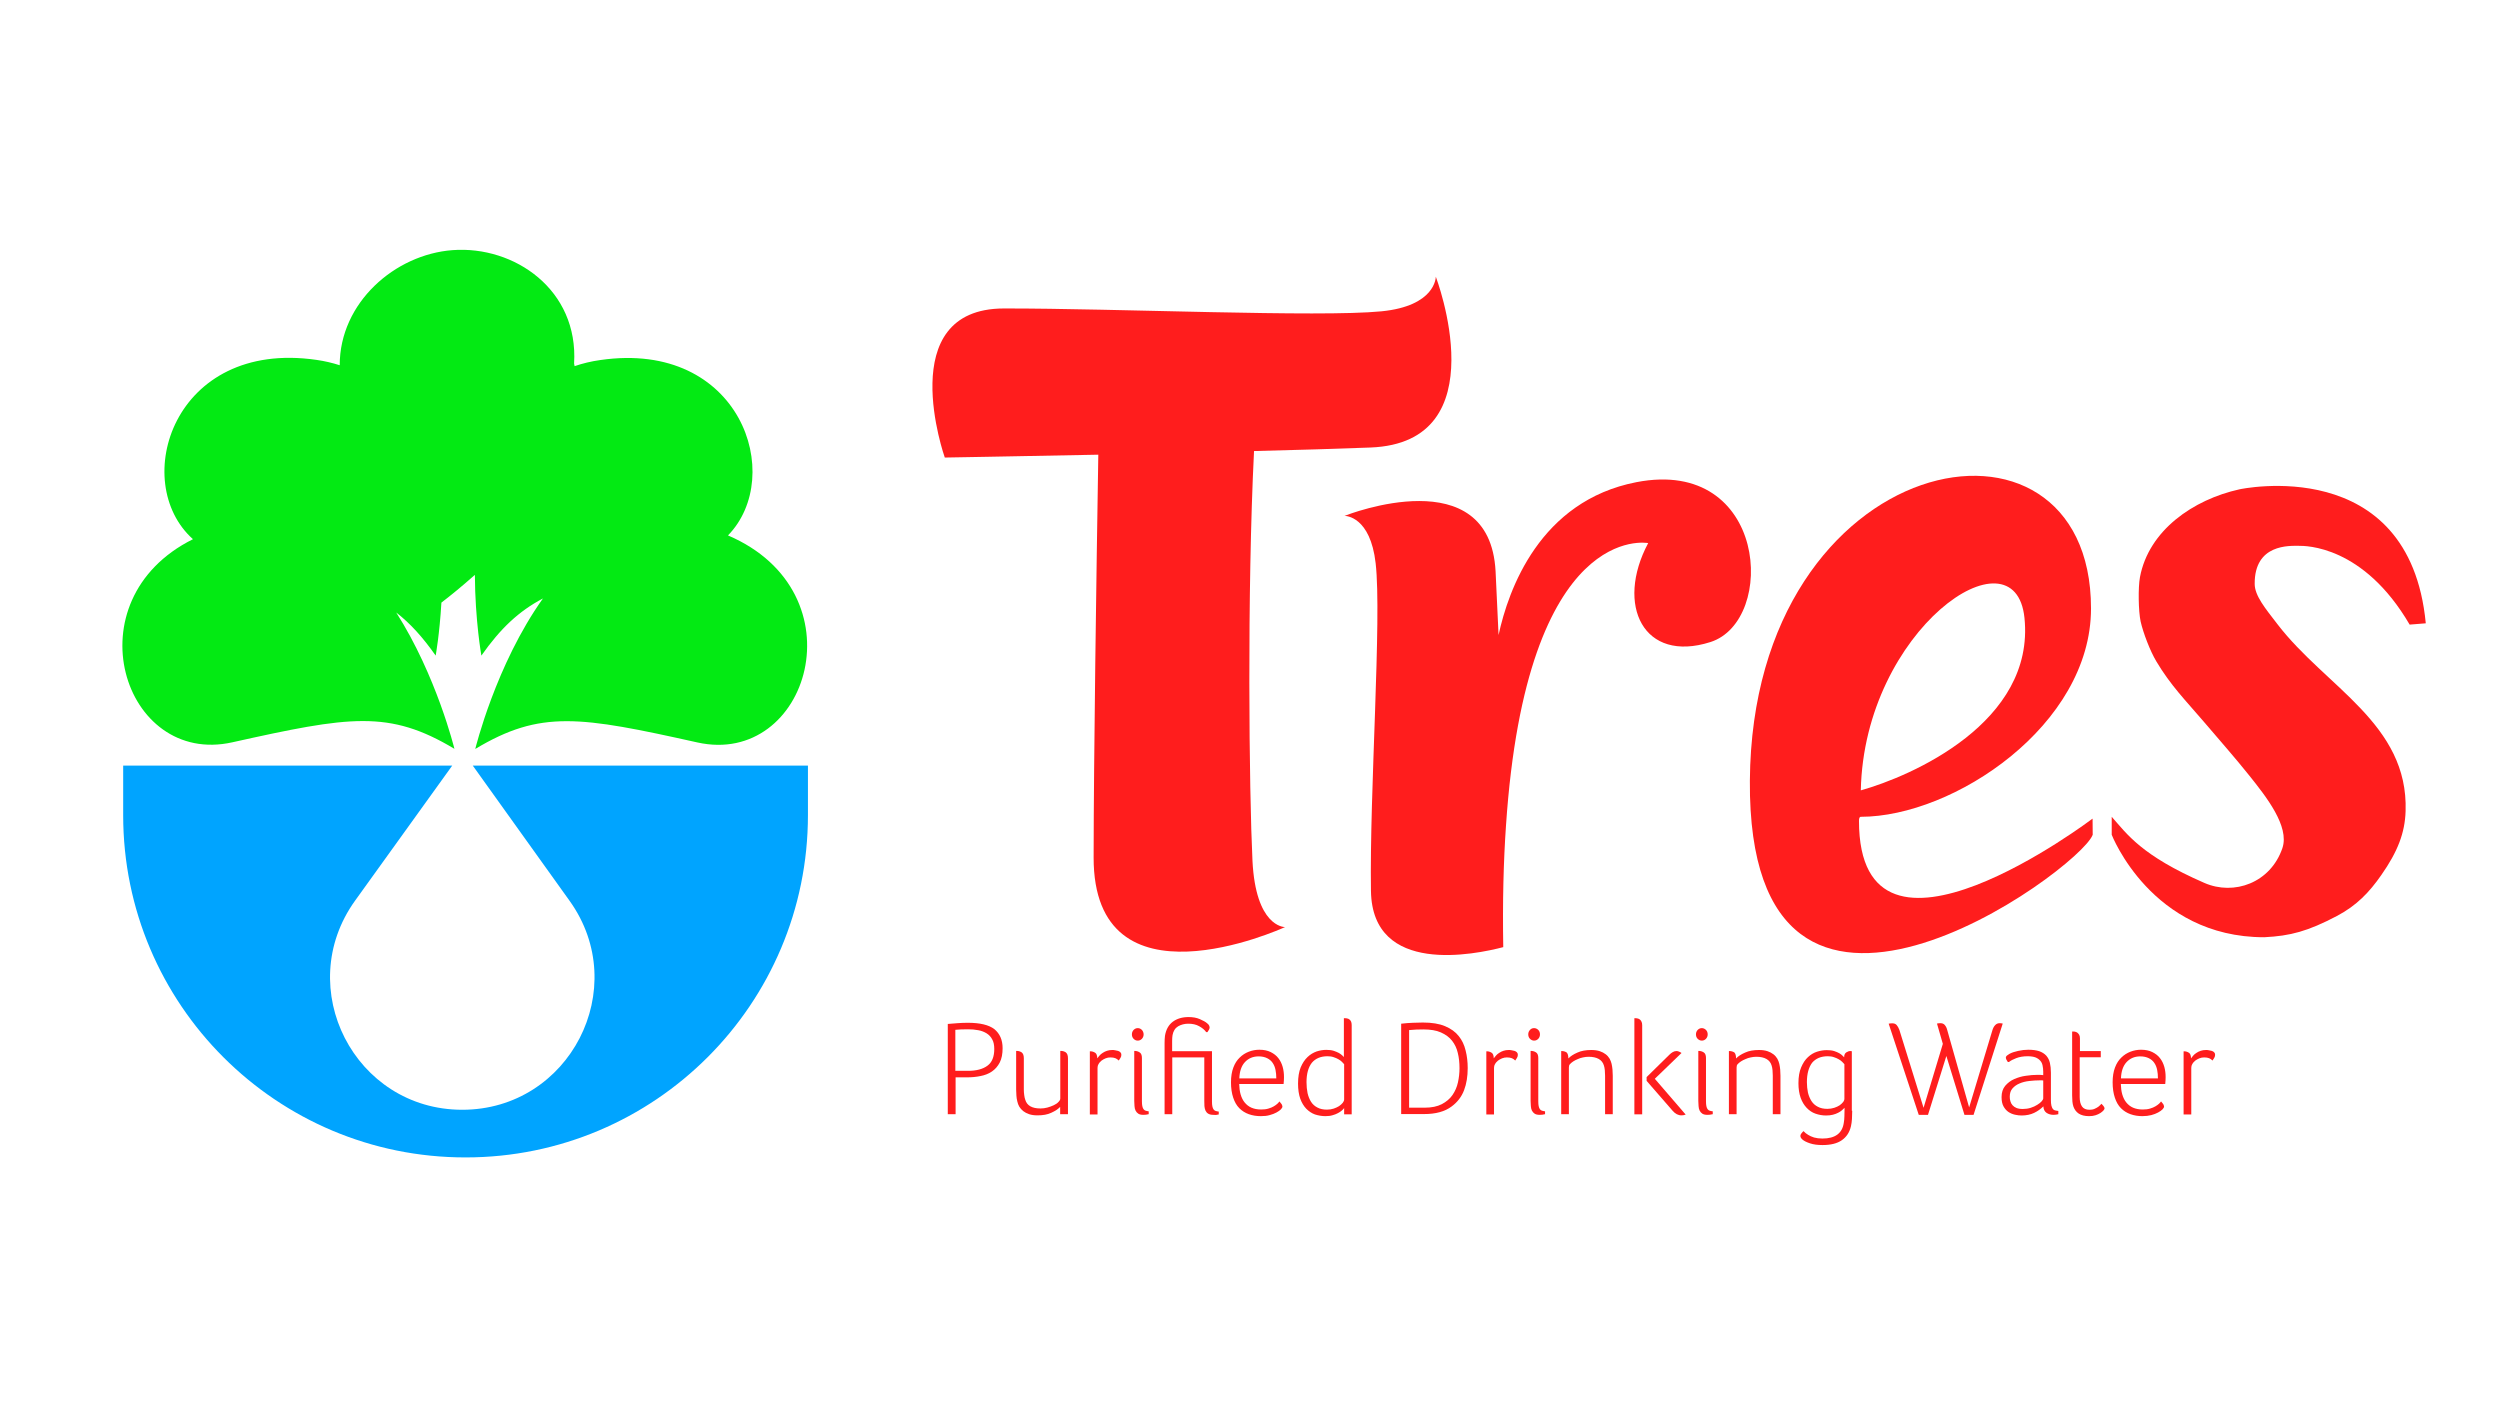
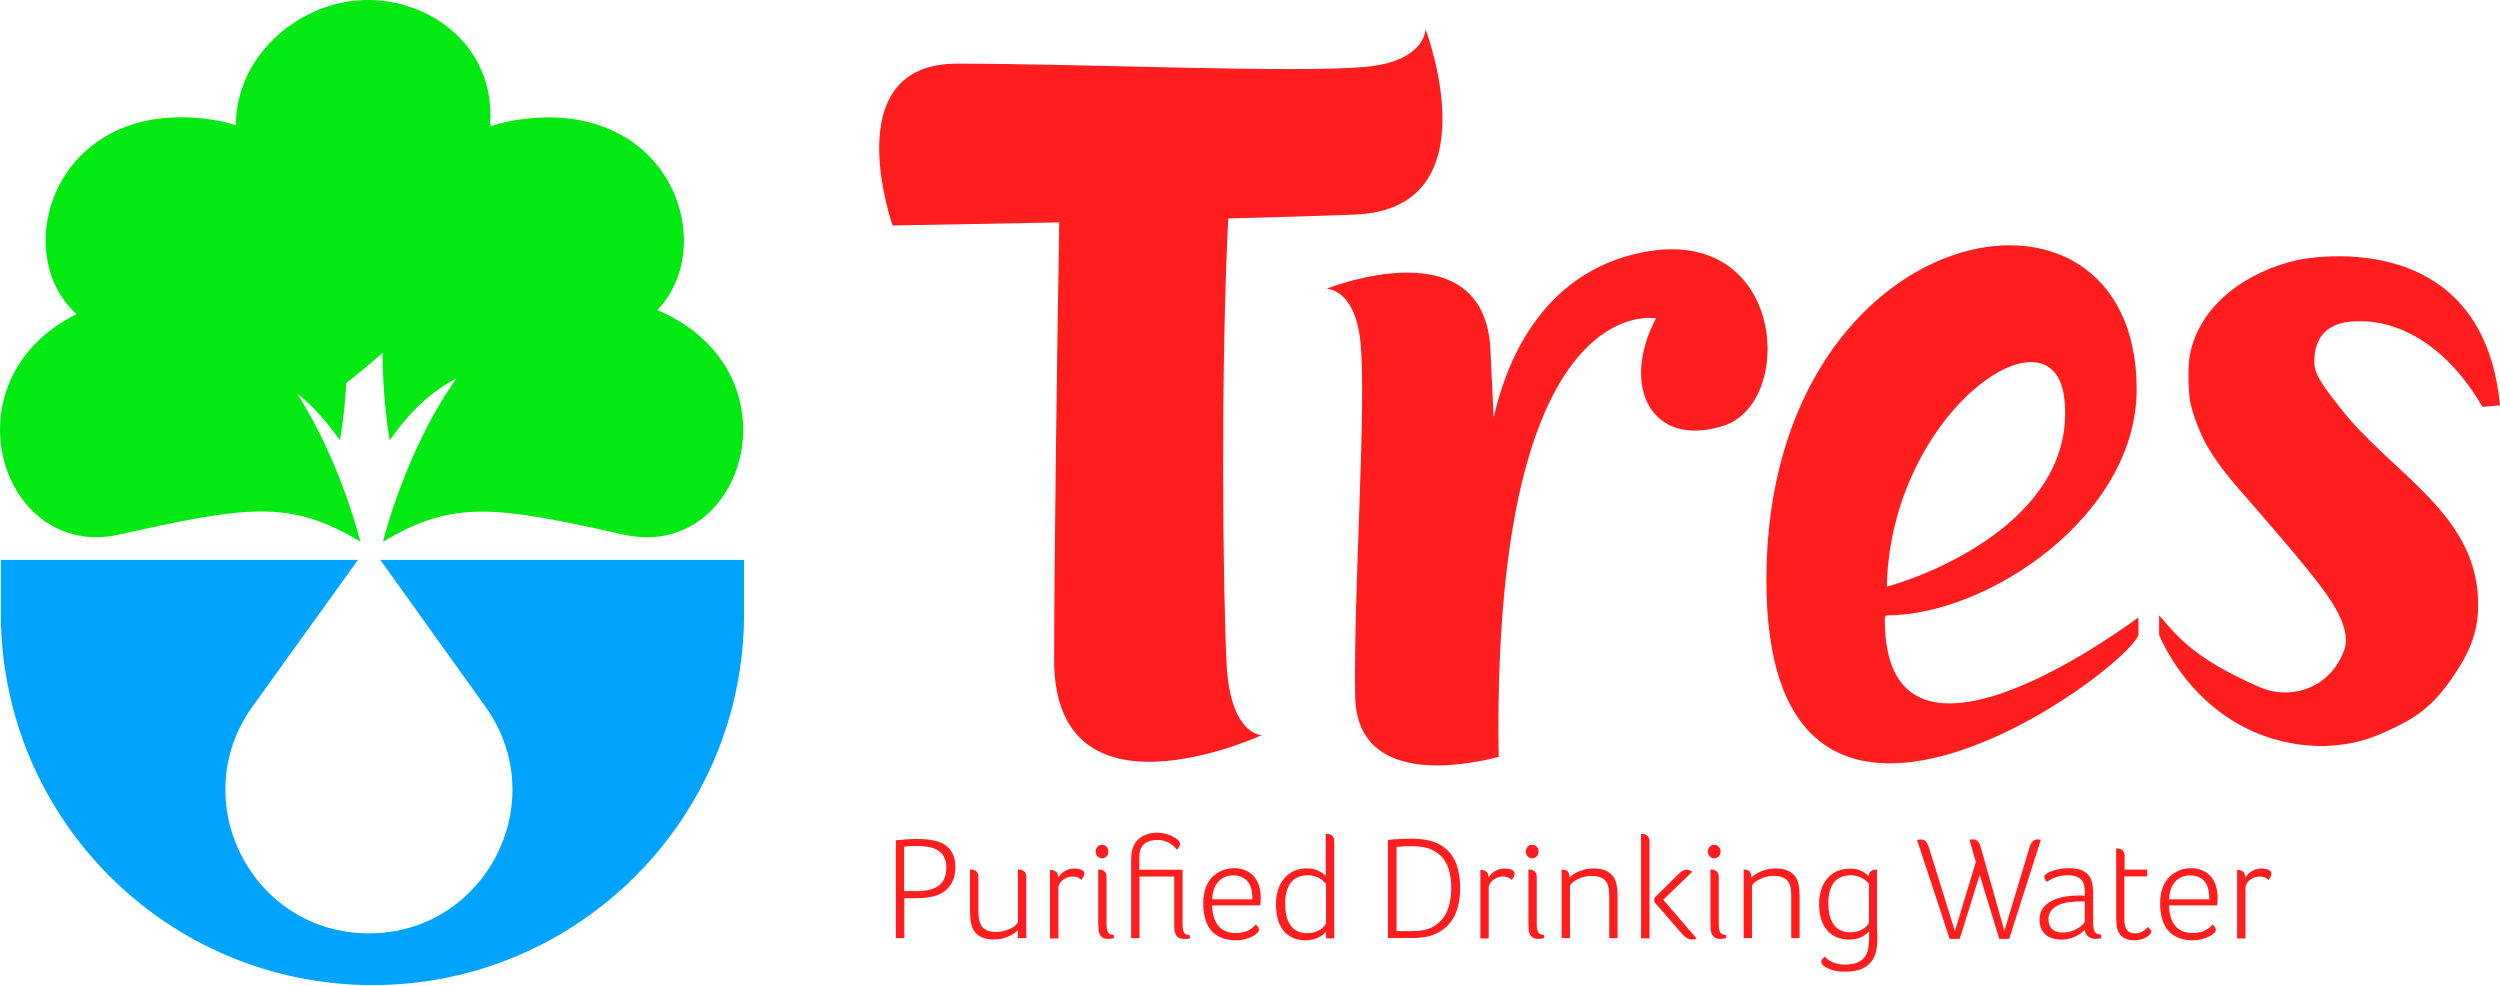
- <svg xmlns="http://www.w3.org/2000/svg" enable-background="new 0 0 1920 1080" viewBox="0 0 1920 1080">
-   <g fill="#ff1d1d">
-     <path d="m1621.8 627.3c11.8 13.3 22.7 29.7 71.2 50.8 22.7 9.9 50.8 0 59.9-26.8 5.6-16.7-12.6-39.6-25.3-55.5-11-13.8-24-28.5-35.4-41.9-13.8-16.1-25.2-27.6-36.1-45.9-4.7-7.8-10.1-21.8-12.1-30.7-1.7-7.9-2-26.1-.5-34.1 6.8-35.9 40.8-59.5 76.4-67.4 0 0 130.5-28.5 143.1 102.9l-12.4 1c-35.6-61-80.2-60.5-85-60.5-7.2 0-34.2-1.6-34 29.2 0 9.1 8.1 18.8 17.5 31 37.1 48.4 100.6 76.5 98.4 143.5-.5 16.8-6.1 31.2-18.7 49.2-9.2 13.2-18.9 23.4-34.1 31.4-22.3 11.7-35.6 15.3-55.8 16.3-86.6 0-117.1-78.7-117.1-78.7 0-11.3 0-3.7 0-13.8z" />
-     <path d="m1052.4 343.7c-23.9.9-55.4 1.9-89.3 2.7-5.4 107.8-3.8 261.5-1.2 314.7 2.5 50.2 23.9 50.9 25 50.9-3.4 1.6-147.2 66.4-147-53.6.1-76.8 2.1-216.6 3.6-309.2-65.5 1.3-117.9 2.2-117.9 2.2s-40.4-114.4 45.4-114.5c85.7-.1 242.1 6.9 289.9 2.2 41.6-4.1 41.8-26.1 41.8-26.6 0 0 48.7 127.5-50.3 131.2z" />
-     <path d="m1313.6 493.1c-51.3 16.4-73.2-28.3-47.8-76 0 0-93.4-18.2-109.2 217-1.9 27.5-2.7 58.4-2.1 93.3-21.4 5.6-100.5 22.2-101.6-43-1.2-75.4 8.4-209.8 3.6-251.8-4.1-36-22.9-36.4-23.9-36.4 2.9-1.2 111.4-43.4 116 42.5.7 13.9 1.5 30.6 2.3 49 7.5-34.7 31.6-103 105.9-117.4 100.7-19.5 108 106.5 56.8 122.8z" />
-     <path d="m1427.7 630.4c0-3.4 1.4-3.1 1.4-3.1 71.2 0 176.8-70.3 176.8-160 0-172.6-260.2-124.2-262 132.3-1.8 254.4 253.1 68.9 263.3 41.5l-.1-12.4s-179.4 135.9-179.4 1.7zm127.1-155.8c8.2 80.2-86.8 121.5-125.7 132.4 2.6-123.7 118.5-203 125.7-132.4z" />
-   </g>
-   <path d="m535.6 570.2c-90.3-20.1-120.4-25.1-170.6 5 0 0 15.8-64.9 52-115.6-18.6 9.8-32.6 23-47.3 43.9 0 0-4.8-26.8-5-62-9.9 8.8-18.9 16.1-25.7 21.3-1.4 24.2-4.4 40.7-4.4 40.7-9.9-14.1-19.5-24.7-30.3-33.1 31 48.6 44.7 104.7 44.7 104.7-50.2-30.1-80.3-25.1-170.6-5-83.8 18.7-124.4-109.1-30.2-156-49-43.8-15.2-153.7 94.9-137.7 6.3.9 12.2 2.3 17.8 4.1 0-48.1 42.4-85.1 86.7-88.4 47.4-3.5 96.8 30.4 93.3 87.1.1.6.3 1.3.4 2 6.1-2.1 12.7-3.7 19.8-4.7 107.7-15.6 142.4 89.1 98 134.7 102.6 44 62 178-23.5 159z" fill="#03ea13" />
-   <path d="m620.5 587.9v38.1c0 145.2-117.7 262.9-262.9 262.9-145.3.1-263-117.6-263-262.8v-38.1h252.7l-74.6 103.7c-48.2 67.1-.3 160.6 82.3 160.6 82.5 0 130.5-93.3 82.5-160.4l-74.4-103.9h257.4z" fill="#00a4ff" />
-   <g fill="#ff1d1d">
-     <path d="m770 805c0 4.4-.7 8.1-2.2 11s-3.5 5.2-6 6.9-5.5 2.9-8.8 3.5c-3.3.7-6.8 1-10.4 1h-8.7v28.3h-6v-69.3c2.4-.2 4.9-.4 7.5-.6s5.3-.3 7.9-.3c9.3 0 16.1 1.6 20.4 4.9 4.1 3.4 6.3 8.2 6.3 14.6zm-6.4.6c0-3-.5-5.5-1.6-7.4-1-1.9-2.5-3.5-4.3-4.6s-4-2-6.4-2.4c-2.5-.5-5.1-.7-7.9-.7-2.2 0-4.1 0-5.5.1s-2.8.2-4.2.3v31.5h9.8c6.3 0 11.3-1.3 14.8-3.9 3.6-2.6 5.3-6.9 5.3-12.9z" />
-     <path d="m820.2 855.7h-6v-5.6c-1.6 1.7-3.9 3.2-6.8 4.5-2.9 1.4-6.5 2-10.6 2-2.5 0-4.6-.3-6.4-.9s-3.3-1.4-4.6-2.4c-1.2-1-2.2-2.1-3-3.4-.7-1.2-1.2-2.6-1.5-4-.4-1.5-.6-3-.7-4.5-.1-1.6-.2-3.1-.2-4.7v-29.6h.4c1.5 0 2.7.4 3.8 1.1 1.1.8 1.7 2.3 1.7 4.5v24.1c0 1.4.1 2.8.3 4.2s.4 2.6.8 3.6c1.3 4.5 5.2 6.7 11.7 6.7 1.7 0 3.5-.2 5.3-.7s3.4-1.1 4.9-1.8 2.7-1.5 3.6-2.5c.9-.9 1.4-1.8 1.4-2.6v-36.6h.4c1.5 0 2.7.4 3.8 1.1 1.1.8 1.7 2.3 1.7 4.6z" />
-     <path d="m842.7 812.8c.4-.6 1-1.3 1.7-2.1s1.5-1.5 2.5-2.1c1-.7 2.1-1.2 3.3-1.6s2.5-.6 4-.6c.6 0 1.4 0 2.2.2.8.1 1.6.3 2.3.5s1.3.6 1.8 1.1.7 1.1.7 1.9-.2 1.6-.7 2.4-.9 1.5-1.3 2c-.8-.8-1.6-1.4-2.6-1.8s-2.3-.6-3.8-.6c-1.2 0-2.5.2-3.7.7s-2.3 1.1-3.2 1.8c-.9.8-1.7 1.6-2.2 2.6-.6 1-.8 2-.8 3v35.7h-5.9v-48.5h.4c1.4 0 2.6.4 3.8 1.2.9.6 1.5 2.1 1.5 4.2z" />
-     <path d="m878.3 794.4c0 1.3-.4 2.4-1.3 3.4-.9.9-1.9 1.4-3.2 1.4s-2.3-.5-3.2-1.4-1.3-2.1-1.3-3.4.4-2.4 1.3-3.4c.9-.9 1.9-1.4 3.2-1.4s2.3.5 3.2 1.4c.8.9 1.3 2.1 1.3 3.4zm-.2 61.8c-1.7 0-3-.3-3.9-.9s-1.6-1.4-2.1-2.4-.7-2.1-.8-3.4-.2-2.6-.2-4v-38.4h.3c1.4 0 2.7.4 3.8 1.1 1.2.7 1.8 2.2 1.8 4.3v33.3c0 1.5.1 2.8.3 3.7.2 1 .5 1.7.9 2.3s1 1 1.6 1.2c.7.2 1.5.4 2.4.5v2.2c-.8.2-1.5.3-2.2.4-.6.1-1.3.1-1.9.1z" />
-     <path d="m931.8 856.2c-1.6 0-2.9-.3-3.9-.9s-1.6-1.4-2.1-2.4c-.4-1-.7-2.1-.8-3.4s-.1-2.6-.1-4v-33.4h-24.6v43.6h-5.9v-54.7c0-2 .1-3.8.3-5.5.8-4.8 2.8-8.4 6-10.8s7.3-3.6 12.1-3.6c3.3 0 6.2.5 8.7 1.6s4.4 2.1 5.6 3.2c.8.6 1.3 1.2 1.5 1.7s.4 1 .4 1.5c0 .6-.2 1.1-.5 1.7s-.7 1.2-1.2 1.9h-.9c-1.3-1.8-3.1-3.3-5.5-4.6-2.3-1.3-5.1-1.9-8.3-1.9-2.9 0-5.5.7-7.8 2-2.3 1.4-3.7 3.6-4.3 6.8-.2 1.4-.3 2.8-.3 4.4v7.9h30.6v38.7c0 1.5.1 2.8.3 3.7.2 1 .5 1.7.9 2.3s1 1 1.6 1.2c.7.2 1.5.4 2.4.5v2.2c-.8.2-1.5.3-2.2.4-.6-.1-1.3-.1-2-.1z" />
-     <path d="m984.9 849.8c0 .6-.4 1.4-1.2 2.2s-1.9 1.6-3.4 2.4-3.2 1.5-5.2 2c-2 .6-4.3.8-6.8.8-3.3 0-6.4-.5-9.2-1.5s-5.2-2.5-7.3-4.6-3.6-4.8-4.7-8.1-1.7-7.2-1.7-11.8c0-4.4.6-8.1 1.8-11.3s2.8-5.7 4.9-7.7c2-2 4.4-3.5 7-4.5s5.3-1.5 8.1-1.5c3.4 0 6.3.6 8.7 1.8s4.4 2.7 5.9 4.7c1.5 1.9 2.6 4.2 3.3 6.7s1 5.1 1 7.8c0 1.7-.1 3.4-.3 5.3h-34.1c.1 2.9.4 5.6 1.1 8s1.7 4.5 3.1 6.2 3.1 3.1 5.2 4 4.5 1.4 7.4 1.4c2.1 0 4-.2 5.6-.7s3-1 4.1-1.7 2.1-1.3 2.8-2 1.3-1.3 1.6-1.8c.7.8 1.2 1.5 1.7 2.1.4.9.6 1.4.6 1.8zm-4.7-21.6c0-2.3-.2-4.5-.6-6.5s-1.1-3.8-2.2-5.4c-1-1.5-2.4-2.7-4.2-3.6s-4-1.4-6.6-1.4c-4.3 0-7.8 1.5-10.5 4.4s-4.1 7.1-4.3 12.5z" />
-     <path d="m1032.3 855.7v-4.7c-.4.6-1 1.2-1.8 1.9s-1.8 1.4-3 2-2.5 1.2-4.1 1.6c-1.6.5-3.4.7-5.5.7-2.8 0-5.5-.5-8-1.3-2.5-.9-4.7-2.4-6.7-4.4-1.9-2-3.5-4.6-4.6-7.7s-1.7-7-1.7-11.6c0-5 .7-9.1 2-12.4 1.4-3.3 3.1-5.9 5.3-8s4.5-3.4 7-4.3c2.5-.8 5-1.2 7.4-1.2 2.1 0 4 .2 5.6.7s2.9 1.1 4.1 1.7c1.1.7 2 1.3 2.6 1.9s1 1 1.2 1.2v-29.8h.3.4.4c.4 0 .9 0 1.5.2.6.1 1.1.3 1.6.7s1 .9 1.3 1.6.5 1.6.5 2.7v68.6h-5.8zm-28.9-24.6c0 3.1.3 5.9.8 8.4.6 2.6 1.5 4.8 2.7 6.7s2.9 3.4 4.9 4.4c2 1.1 4.5 1.6 7.3 1.6 1.9 0 3.6-.3 5.2-.8s2.9-1.2 4.1-1.9c1.1-.8 2.1-1.6 2.8-2.5s1.1-1.8 1.1-2.6v-27.1c-.4-.5-1-1.1-1.7-1.8s-1.6-1.4-2.7-2-2.3-1.2-3.7-1.6c-1.4-.5-3-.7-4.7-.7-5.2 0-9.2 1.7-12 5-2.7 3.5-4.1 8.4-4.1 14.9z" />
-     <path d="m1127.2 820.3c0 6.3-.9 12-2.8 17s-5.1 9.2-9.6 12.5c-5.2 3.9-12.2 5.8-21.1 5.8h-17.6v-69.4c3.3-.4 6.3-.6 9-.7s5.2-.2 7.6-.2c6.9 0 12.6.9 17.1 2.8s8 4.4 10.5 7.6c2.6 3.2 4.3 6.9 5.3 11.1 1.1 4.3 1.6 8.8 1.6 13.5zm-6.3.1c0-4.2-.4-8.1-1.3-11.7-.8-3.6-2.3-6.7-4.4-9.4s-5-4.8-8.6-6.4-8.1-2.3-13.5-2.3c-1.7 0-3.4 0-5.3.1-1.8.1-3.7.2-5.6.4v59.6h11.9c5.4 0 9.7-.9 13.2-2.7 3.4-1.8 6.2-4.1 8.2-7s3.4-6.1 4.2-9.7c.8-3.7 1.2-7.3 1.2-10.9z" />
-     <path d="m1147.2 812.8c.4-.6 1-1.3 1.7-2.1s1.5-1.5 2.5-2.1c1-.7 2.1-1.2 3.3-1.6s2.5-.6 4-.6c.6 0 1.4 0 2.2.2s1.6.3 2.3.5 1.3.6 1.8 1.1.7 1.1.7 1.9-.2 1.6-.7 2.4-.9 1.5-1.3 2c-.8-.8-1.6-1.4-2.6-1.8s-2.3-.6-3.8-.6c-1.2 0-2.5.2-3.7.7s-2.3 1.1-3.2 1.8c-.9.8-1.7 1.6-2.2 2.6-.6 1-.8 2-.8 3v35.7h-5.9v-48.5h.4c1.4 0 2.6.4 3.8 1.2.9.6 1.5 2.1 1.5 4.2z" />
-     <path d="m1182.7 794.4c0 1.3-.4 2.4-1.3 3.4-.9.9-1.9 1.4-3.2 1.4-1.2 0-2.3-.5-3.2-1.4s-1.3-2.1-1.3-3.4.4-2.4 1.3-3.4 1.9-1.4 3.2-1.4c1.2 0 2.3.5 3.2 1.4s1.3 2.1 1.3 3.4zm-.2 61.8c-1.7 0-3-.3-3.9-.9s-1.6-1.4-2.1-2.4-.7-2.1-.8-3.4-.2-2.6-.2-4v-38.4h.3c1.4 0 2.7.4 3.8 1.1 1.2.7 1.8 2.2 1.8 4.3v33.3c0 1.5.1 2.8.3 3.7.2 1 .5 1.7.9 2.3s1 1 1.6 1.2c.7.2 1.5.4 2.4.5v2.2c-.8.2-1.5.3-2.2.4-.5.1-1.2.1-1.9.1z" />
-     <path d="m1204.5 812.9c1.6-1.7 3.9-3.2 6.9-4.5 3-1.4 6.6-2 10.7-2 2.5 0 4.7.3 6.5.9s3.3 1.4 4.6 2.4 2.2 2.1 3 3.4c.7 1.3 1.2 2.6 1.5 3.9.3 1.5.6 3 .7 4.5.1 1.6.2 3.1.2 4.7v29.5h-5.9v-29.6c0-1.4-.1-2.8-.2-4.2s-.4-2.6-.7-3.6c-1.3-4.4-5.3-6.7-11.8-6.7-1.5 0-2.9.2-4.3.5s-2.8.7-4 1.3c-1.3.5-2.4 1.1-3.5 1.8-1 .7-1.9 1.4-2.5 2.1-.6.6-.8 1.5-.8 2.6v35.8h-5.9v-48.5h.4c1.4 0 2.7.4 3.8 1.1.8.8 1.3 2.3 1.3 4.6z" />
-     <path d="m1255.2 855.7v-73.7h.3.4.4c.4 0 .9 0 1.4.2.5.1 1.1.3 1.6.7s1 .9 1.3 1.6c.4.7.6 1.6.6 2.8v68.5h-6zm9.4-25.6v-2.9l17.3-17c1-1 1.9-1.7 2.8-2.2s1.8-.8 2.8-.8c.5 0 1.1.1 1.6.3s.9.3 1.2.5c.4.3.8.5 1.1.7l-20.5 19.8 23.7 27.5c-1 .4-2.1.6-3.2.6-2.6 0-4.8-1.2-6.8-3.5z" />
-     <path d="m1311.5 794.4c0 1.3-.4 2.4-1.3 3.4-.9.9-1.9 1.4-3.2 1.4-1.2 0-2.3-.5-3.2-1.4s-1.3-2.1-1.3-3.4.4-2.4 1.3-3.4c.9-.9 1.9-1.4 3.2-1.4 1.2 0 2.3.5 3.2 1.4s1.3 2.1 1.3 3.4zm-.2 61.8c-1.7 0-3-.3-3.9-.9s-1.6-1.4-2.1-2.4-.7-2.1-.8-3.4-.2-2.6-.2-4v-38.4h.3c1.4 0 2.7.4 3.8 1.1 1.2.7 1.8 2.2 1.8 4.3v33.3c0 1.5.1 2.8.3 3.7.2 1 .5 1.7.9 2.3s1 1 1.6 1.2c.7.2 1.5.4 2.4.5v2.2c-.8.2-1.5.3-2.2.4-.5.1-1.2.1-1.9.1z" />
-     <path d="m1333.3 812.9c1.6-1.7 3.9-3.2 6.9-4.5 3-1.4 6.6-2 10.7-2 2.5 0 4.7.3 6.5.9s3.3 1.4 4.6 2.4 2.2 2.1 3 3.4c.7 1.3 1.2 2.6 1.5 3.9.3 1.5.6 3 .7 4.5.1 1.6.2 3.1.2 4.7v29.5h-5.9v-29.6c0-1.4-.1-2.8-.2-4.2s-.4-2.6-.7-3.6c-1.3-4.4-5.3-6.7-11.8-6.7-1.5 0-2.9.2-4.3.5s-2.8.7-4 1.3c-1.3.5-2.4 1.1-3.5 1.8-1 .7-1.9 1.4-2.5 2.1-.6.6-.8 1.5-.8 2.6v35.8h-5.9v-48.5h.4c1.4 0 2.7.4 3.8 1.1.8.8 1.3 2.3 1.3 4.6z" />
-     <path d="m1422.5 853.1c0 2.2-.1 4.3-.2 6.3s-.4 3.9-.8 5.7c-1.1 4.6-3.4 8.1-7 10.6s-8.5 3.7-14.8 3.7c-3.7 0-6.9-.4-9.6-1.3s-4.7-1.9-5.9-3c-.6-.6-1-1-1.2-1.5-.2-.4-.3-.9-.3-1.3 0-.6.3-1.3.9-2s1.1-1.3 1.5-1.6c1 1.1 2.2 2.1 3.6 2.9 1.2.8 2.7 1.4 4.5 2 1.8.5 4 .8 6.4.8 9.8 0 15.2-4 16.4-11.9.3-1.7.5-3.5.5-5.2s.1-3.3.1-4.7v-1.8c-.6.5-1.2 1.2-2 1.9s-1.7 1.3-2.9 1.9c-1.1.6-2.5 1.1-4 1.5s-3.3.6-5.3.6c-2.8 0-5.5-.5-8.1-1.4s-4.8-2.4-6.8-4.5c-1.9-2-3.5-4.6-4.6-7.7s-1.7-6.9-1.7-11.2c0-4.9.7-8.9 2.1-12.2s3.1-5.9 5.2-7.8c2.1-2 4.5-3.4 7-4.2 2.6-.8 5-1.2 7.4-1.2 2.2 0 4.1.2 5.7.7s2.9 1.1 4 1.7c1.1.7 2 1.3 2.5 1.9.6.6 1 1 1.2 1.2 0-1.9.6-3.1 1.7-3.8s2.1-1 3-1h.4s.3.1.4.1h.4v45.8zm-34.8-22c0 2.9.3 5.5.8 8 .6 2.5 1.5 4.6 2.7 6.5s2.9 3.4 4.9 4.4c2 1.1 4.5 1.6 7.3 1.6 1.9 0 3.7-.3 5.3-.8s3-1.2 4.1-1.9c1.1-.8 2-1.6 2.7-2.5s1-1.8 1-2.6v-26.5c-.4-.5-1-1.1-1.7-1.8s-1.6-1.4-2.7-2-2.3-1.2-3.7-1.6c-1.4-.5-3-.7-4.7-.7-5.2 0-9.2 1.7-12 5-2.6 3.5-4 8.4-4 14.9z" />
-     <path d="m1515.7 856.2h-7l-13.9-45.2-14.1 45.2h-7.1l-23.1-70c.3-.1.7-.1 1.1-.2s1-.1 1.6-.1c1.5 0 2.6.4 3.4 1.3s1.5 2.1 2.1 3.7l18.6 59.9 14.8-49.1-4.5-15.6c.3-.1.7-.1 1.1-.2.4 0 .9-.1 1.4-.1 1.5 0 2.6.4 3.4 1.3s1.5 2.1 1.9 3.7l16.9 59.7 17.9-59.4c.5-1.6 1.2-2.9 2.1-3.8.9-1 2.1-1.5 3.5-1.5.4 0 .8 0 1.2.1.4 0 .7.1 1.1.2z" />
-     <path d="m1580.9 855.7c-1.3.3-2.5.5-3.7.5-2.1 0-3.9-.5-5.4-1.5s-2.4-2.7-2.5-5c-2 2-4.4 3.7-7.1 5s-6 2-9.7 2c-1.5 0-3.2-.2-5-.6s-3.5-1.1-5-2.1-2.8-2.5-3.8-4.3-1.5-4.2-1.5-7.1c0-3.5.9-6.4 2.8-8.7 1.9-2.2 4.2-4 7-5.2s5.7-2.1 8.9-2.5c3.2-.5 6.1-.7 8.6-.7h2.4s1.5.1 2.3.2v-2.7c0-1.7-.2-3.2-.5-4.7s-.9-2.7-1.8-3.7-2.1-1.9-3.6-2.5c-1.6-.6-3.6-.9-6.1-.9-3.3 0-6.2.5-8.6 1.4s-4.3 1.9-5.7 3h-.9c-1-1.4-1.5-2.5-1.5-3.4 0-.6.3-1 .8-1.5.5-.4 1.2-.9 1.9-1.3 1.8-1 4-1.7 6.7-2.3s5.3-.9 7.8-.9c3.4 0 6.2.4 8.4 1.1 2.2.8 4 1.9 5.4 3.4 1.3 1.5 2.3 3.3 2.8 5.5s.8 4.7.8 7.6v20.8c0 1.9.1 3.5.4 4.6s.7 2 1.1 2.5c.5.6 1.1 1 1.8 1.1.7.2 1.5.3 2.4.4v2.5zm-11.6-25.9c-.4-.1-.9-.1-1.3-.1-.5 0-.9 0-1.4 0-2.7 0-5.4.2-8.1.5s-5.2.9-7.5 1.9c-2.2.9-4 2.2-5.4 3.8s-2.1 3.7-2.1 6.4c0 1.2.1 2.3.5 3.5.3 1.1.8 2.1 1.6 3s1.8 1.6 3 2.1 2.9.8 4.9.8c2.1 0 4.2-.3 6.1-.9s3.6-1.4 5-2.3c1.5-.9 2.6-1.8 3.4-2.7s1.2-1.7 1.2-2.3v-13.7z" />
-     <path d="m1613.4 807.2v4.8h-16.2v30.5c0 3.2.6 5.6 1.8 7.3s3.1 2.5 5.8 2.5c1.4 0 2.7-.2 3.8-.7s2.1-1 2.9-1.6c.9-.7 1.7-1.5 2.4-2.3 1 1 1.6 1.7 1.9 2.2s.5 1 .5 1.3c0 .4-.3 1-.8 1.6-.6.7-1.4 1.3-2.4 2s-2.3 1.2-3.7 1.7c-1.5.5-3.1.7-5 .7-3.4 0-6-.7-8-2-1.9-1.3-3.2-3.1-4-5.3-.4-1.2-.7-2.6-.8-4-.1-1.5-.2-3-.2-4.6v-49.1h.3.3.3c.4 0 .9 0 1.5.2s1.1.3 1.6.7 1 .9 1.4 1.6.6 1.6.6 2.8v9.7z" />
-     <path d="m1662 849.8c0 .6-.4 1.4-1.2 2.2s-1.9 1.6-3.4 2.4-3.2 1.5-5.2 2-4.3.8-6.8.8c-3.3 0-6.4-.5-9.2-1.5s-5.2-2.5-7.3-4.6-3.6-4.8-4.7-8.1-1.7-7.2-1.7-11.8c0-4.4.6-8.1 1.8-11.3s2.8-5.7 4.9-7.7c2-2 4.4-3.5 7-4.5s5.3-1.5 8.1-1.5c3.4 0 6.3.6 8.7 1.8s4.4 2.7 5.9 4.7c1.5 1.9 2.6 4.2 3.3 6.7s1 5.1 1 7.8c0 1.7-.1 3.4-.3 5.3h-34.1c.1 2.9.4 5.6 1.1 8s1.7 4.5 3.1 6.2 3.1 3.1 5.2 4 4.5 1.4 7.4 1.4c2.1 0 4-.2 5.6-.7s3-1 4.1-1.7 2.1-1.3 2.8-2 1.3-1.3 1.6-1.8c.7.8 1.2 1.5 1.7 2.1.4.9.6 1.4.6 1.8zm-4.7-21.6c0-2.3-.2-4.5-.6-6.5s-1.1-3.8-2.2-5.4c-1-1.5-2.4-2.7-4.2-3.6s-4-1.4-6.6-1.4c-4.3 0-7.8 1.5-10.5 4.4s-4.1 7.1-4.3 12.5z" />
-     <path d="m1682.7 812.8c.4-.6 1-1.3 1.7-2.1s1.5-1.5 2.5-2.1c1-.7 2.1-1.2 3.3-1.6s2.5-.6 4-.6c.6 0 1.4 0 2.2.2s1.6.3 2.3.5 1.3.6 1.8 1.1.7 1.1.7 1.9-.2 1.6-.7 2.4-.9 1.5-1.3 2c-.8-.8-1.6-1.4-2.6-1.8s-2.3-.6-3.8-.6c-1.2 0-2.5.2-3.7.7s-2.3 1.1-3.2 1.8c-.9.8-1.7 1.6-2.2 2.6-.6 1-.8 2-.8 3v35.7h-5.9v-48.5h.4c1.4 0 2.6.4 3.8 1.2.9.6 1.5 2.1 1.5 4.2z" />
+ <svg xmlns="http://www.w3.org/2000/svg" viewBox="0 0 1769.01 697.05">
+   <g transform="translate(-93.99 -191.85)">
+     <path d="m1621.8 627.3c11.8 13.3 22.7 29.7 71.2 50.8 22.7 9.9 50.8 0 59.9-26.8 5.6-16.7-12.6-39.6-25.3-55.5-11-13.8-24-28.5-35.4-41.9-13.8-16.1-25.2-27.6-36.1-45.9-4.7-7.8-10.1-21.8-12.1-30.7-1.7-7.9-2-26.1-.5-34.1 6.8-35.9 40.8-59.5 76.4-67.4 0 0 130.5-28.5 143.1 102.9l-12.4 1c-35.6-61-80.2-60.5-85-60.5-7.2 0-34.2-1.6-34 29.2 0 9.1 8.1 18.8 17.5 31 37.1 48.4 100.6 76.5 98.4 143.5-.5 16.8-6.1 31.2-18.7 49.2-9.2 13.2-18.9 23.4-34.1 31.4-22.3 11.7-35.6 15.3-55.8 16.3-86.6 0-117.1-78.7-117.1-78.7z" fill="#ff1d1d" />
+     <path d="m1052.4 343.7c-23.9.9-55.4 1.9-89.3 2.7-5.4 107.8-3.8 261.5-1.2 314.7 2.5 50.2 23.9 50.9 25 50.9-3.4 1.6-147.2 66.4-147-53.6.1-76.8 2.1-216.6 3.6-309.2-65.5 1.3-117.9 2.2-117.9 2.2s-40.4-114.4 45.4-114.5 242.1 6.9 289.9 2.2c41.6-4.1 41.8-26.1 41.8-26.6 0 0 48.7 127.5-50.3 131.2z" fill="#ff1d1d" />
+     <path d="m1313.6 493.1c-51.3 16.4-73.2-28.3-47.8-76 0 0-93.4-18.2-109.2 217-1.9 27.5-2.7 58.4-2.1 93.3-21.4 5.6-100.5 22.2-101.6-43-1.2-75.4 8.4-209.8 3.6-251.8-4.1-36-22.9-36.4-23.9-36.4 2.9-1.2 111.4-43.4 116 42.5.7 13.9 1.5 30.6 2.3 49 7.5-34.7 31.6-103 105.9-117.4 100.7-19.5 108 106.5 56.8 122.8z" fill="#ff1d1d" />
+     <path d="m1427.7 630.4c0-3.4 1.4-3.1 1.4-3.1 71.2 0 176.8-70.3 176.8-160 0-172.6-260.2-124.2-262 132.3-1.8 254.4 253.1 68.9 263.3 41.5l-.1-12.4s-179.4 135.9-179.4 1.7zm127.1-155.8c8.2 80.2-86.8 121.5-125.7 132.4 2.6-123.7 118.5-203 125.7-132.4z" fill="#ff1d1d" />
+     <path d="m535.6 570.2c-90.3-20.1-120.4-25.1-170.6 5 0 0 15.8-64.9 52-115.6-18.6 9.8-32.6 23-47.3 43.9a403.21 403.21 0 0 1 -5-62c-9.9 8.8-18.9 16.1-25.7 21.3a371.43 371.43 0 0 1 -4.4 40.7c-9.9-14.1-19.5-24.7-30.3-33.1 31 48.6 44.7 104.7 44.7 104.7-50.2-30.1-80.3-25.1-170.6-5-83.8 18.7-124.4-109.1-30.2-156-49-43.8-15.2-153.7 94.9-137.7a107.7 107.7 0 0 1 17.8 4.1c0-48.1 42.4-85.1 86.7-88.4 47.4-3.5 96.8 30.4 93.3 87.1.1.6.3 1.3.4 2a106.26 106.26 0 0 1 19.8-4.7c107.7-15.6 142.4 89.1 98 134.7 102.6 44 62 178-23.5 159z" fill="#03ea13" />
+     <path d="m620.5 587.9v38.1c0 145.2-117.7 262.9-262.9 262.9s-263-117.6-263-262.8v-38.1h252.7l-74.6 103.7c-48.2 67.1-.3 160.6 82.3 160.6s130.5-93.3 82.5-160.4l-74.4-103.9h257.4z" fill="#00a4ff" />
+     <g fill="#ff1d1d">
+       <path d="m770 805a24 24 0 0 1 -2.2 11 18.36 18.36 0 0 1 -6 6.9 22.92 22.92 0 0 1 -8.8 3.5 50.28 50.28 0 0 1 -10.4 1h-8.7v28.3h-6v-69.3l7.5-.6c2.6-.2 5.3-.3 7.9-.3 9.3 0 16.1 1.6 20.4 4.9 4.1 3.4 6.3 8.2 6.3 14.6zm-6.4.6a14.76 14.76 0 0 0 -1.6-7.4 11.9 11.9 0 0 0 -4.3-4.6 18.12 18.12 0 0 0 -6.4-2.4 40 40 0 0 0 -7.9-.7c-2.2 0-4.1 0-5.5.1l-4.2.3v31.5h9.8c6.3 0 11.3-1.3 14.8-3.9s5.3-6.9 5.3-12.9z" />
+       <path d="m820.2 855.7h-6v-5.6a21.15 21.15 0 0 1 -6.8 4.5 24.47 24.47 0 0 1 -10.6 2 20.16 20.16 0 0 1 -6.4-.9 15.4 15.4 0 0 1 -4.6-2.4 12.16 12.16 0 0 1 -4.5-7.4 23.38 23.38 0 0 1 -.7-4.5c-.1-1.6-.2-3.1-.2-4.7v-29.6h.4a6.8 6.8 0 0 1 3.8 1.1c1.1.8 1.7 2.3 1.7 4.5v24.1a29.66 29.66 0 0 0 .3 4.2 16 16 0 0 0 .8 3.6c1.3 4.5 5.2 6.7 11.7 6.7a19.82 19.82 0 0 0 5.3-.7 31.22 31.22 0 0 0 4.9-1.8 11 11 0 0 0 3.6-2.5 4 4 0 0 0 1.4-2.6v-36.6h.4a6.8 6.8 0 0 1 3.8 1.1c1.1.8 1.7 2.3 1.7 4.6z" />
+       <path d="m842.7 812.8a22.48 22.48 0 0 1 1.7-2.1 10.33 10.33 0 0 1 2.5-2.1 12.62 12.62 0 0 1 3.3-1.6 12.45 12.45 0 0 1 4-.6 9 9 0 0 1 2.2.2 15.54 15.54 0 0 1 2.3.5 4.18 4.18 0 0 1 1.8 1.1 2.49 2.49 0 0 1 .7 1.9 4.42 4.42 0 0 1 -.7 2.4 23.61 23.61 0 0 1 -1.3 2 7.61 7.61 0 0 0 -2.6-1.8 10.44 10.44 0 0 0 -3.8-.6 9.71 9.71 0 0 0 -3.7.7 14 14 0 0 0 -3.2 1.8 9 9 0 0 0 -2.2 2.6 5.64 5.64 0 0 0 -.8 3v35.7h-5.9v-48.5h.4a6.58 6.58 0 0 1 3.8 1.2c.9.6 1.5 2.1 1.5 4.2z" />
+       <path d="m878.3 794.4a4.84 4.84 0 0 1 -1.3 3.4 4.36 4.36 0 0 1 -6.4 0 4.67 4.67 0 0 1 -1.3-3.4 4.84 4.84 0 0 1 1.3-3.4 4.36 4.36 0 0 1 6.4 0 5.13 5.13 0 0 1 1.3 3.4zm-.2 61.8a7 7 0 0 1 -3.9-.9 6.11 6.11 0 0 1 -2.1-2.4 9 9 0 0 1 -.8-3.4c-.1-1.3-.2-2.6-.2-4v-38.4h.3a7 7 0 0 1 3.8 1.1c1.2.7 1.8 2.2 1.8 4.3v33.3a18.33 18.33 0 0 0 .3 3.7 6.14 6.14 0 0 0 .9 2.3 3.11 3.11 0 0 0 1.6 1.2 14.43 14.43 0 0 0 2.4.5v2.2a20.69 20.69 0 0 1 -2.2.4 12.1 12.1 0 0 1 -1.9.1z" />
+       <path d="m931.8 856.2a7.51 7.51 0 0 1 -3.9-.9 5.42 5.42 0 0 1 -2.1-2.4 11.32 11.32 0 0 1 -.8-3.4c-.1-1.3-.1-2.6-.1-4v-33.4h-24.6v43.6h-5.9v-54.7a46.78 46.78 0 0 1 .3-5.5q1.2-7.2 6-10.8a19.74 19.74 0 0 1 12.1-3.6 22.79 22.79 0 0 1 14.3 4.8 4.43 4.43 0 0 1 1.5 1.7 4.19 4.19 0 0 1 .4 1.5 3.69 3.69 0 0 1 -.5 1.7 14.51 14.51 0 0 1 -1.2 1.9h-.9a15.89 15.89 0 0 0 -5.5-4.6 16.69 16.69 0 0 0 -8.3-1.9 15.6 15.6 0 0 0 -7.8 2 9.42 9.42 0 0 0 -4.3 6.8 30.43 30.43 0 0 0 -.3 4.4v7.9h30.6v38.7a18.33 18.33 0 0 0 .3 3.7 6.14 6.14 0 0 0 .9 2.3 3.11 3.11 0 0 0 1.6 1.2 14.43 14.43 0 0 0 2.4.5v2.2a20.69 20.69 0 0 1 -2.2.4 12.75 12.75 0 0 0 -2-.1z" />
+       <path d="m984.9 849.8a3.47 3.47 0 0 1 -1.2 2.2 14.23 14.23 0 0 1 -3.4 2.4 22.55 22.55 0 0 1 -5.2 2 24 24 0 0 1 -6.8.8 27.31 27.31 0 0 1 -9.2-1.5 19.28 19.28 0 0 1 -7.3-4.6 20.16 20.16 0 0 1 -4.7-8.1 37.24 37.24 0 0 1 -1.7-11.8 31.89 31.89 0 0 1 1.8-11.3 20.32 20.32 0 0 1 11.9-12.2 22.37 22.37 0 0 1 8.1-1.5 19.28 19.28 0 0 1 8.7 1.8 16.2 16.2 0 0 1 5.9 4.7 19.1 19.1 0 0 1 3.3 6.7 28.77 28.77 0 0 1 1 7.8 49.86 49.86 0 0 1 -.3 5.3h-34.1a32.89 32.89 0 0 0 1.1 8 17.21 17.21 0 0 0 3.1 6.2 13.72 13.72 0 0 0 5.2 4 18.43 18.43 0 0 0 7.4 1.4 19.06 19.06 0 0 0 5.6-.7 17.45 17.45 0 0 0 4.1-1.7 16.93 16.93 0 0 0 2.8-2 11.48 11.48 0 0 0 1.6-1.8c.7.8 1.2 1.5 1.7 2.1a5.16 5.16 0 0 1 .6 1.8zm-4.7-21.6a33.4 33.4 0 0 0 -.6-6.5 14.33 14.33 0 0 0 -2.2-5.4 10.62 10.62 0 0 0 -4.2-3.6 14.63 14.63 0 0 0 -6.6-1.4 13.73 13.73 0 0 0 -10.5 4.4c-2.7 2.9-4.1 7.1-4.3 12.5z" />
+       <path d="m1032.3 855.7v-4.7a10.24 10.24 0 0 1 -1.8 1.9 14.21 14.21 0 0 1 -3 2 19.48 19.48 0 0 1 -4.1 1.6 18.37 18.37 0 0 1 -5.5.7 26.29 26.29 0 0 1 -8-1.3 18.16 18.16 0 0 1 -6.7-4.4 21.63 21.63 0 0 1 -4.6-7.7 35.08 35.08 0 0 1 -1.7-11.6 33.87 33.87 0 0 1 2-12.4 23.29 23.29 0 0 1 5.3-8 19.27 19.27 0 0 1 7-4.3 24.35 24.35 0 0 1 7.4-1.2 19.06 19.06 0 0 1 5.6.7 26.7 26.7 0 0 1 4.1 1.7 16 16 0 0 1 2.6 1.9l1.2 1.2v-29.8h1.1a4.42 4.42 0 0 1 1.5.2 3.29 3.29 0 0 1 1.6.7 4.17 4.17 0 0 1 1.3 1.6 6.84 6.84 0 0 1 .5 2.7v68.6h-5.8zm-28.9-24.6a42.79 42.79 0 0 0 .8 8.4 21.37 21.37 0 0 0 2.7 6.7 12.23 12.23 0 0 0 4.9 4.4 15.13 15.13 0 0 0 7.3 1.6 17.18 17.18 0 0 0 5.2-.8 19.49 19.49 0 0 0 4.1-1.9 13.81 13.81 0 0 0 2.8-2.5 4.46 4.46 0 0 0 1.1-2.6v-27.1c-.4-.5-1-1.1-1.7-1.8a11.84 11.84 0 0 0 -2.7-2 17.93 17.93 0 0 0 -3.7-1.6 14.05 14.05 0 0 0 -4.7-.7c-5.2 0-9.2 1.7-12 5-2.7 3.5-4.1 8.4-4.1 14.9z" />
+       <path d="m1127.2 820.3a47.74 47.74 0 0 1 -2.8 17 27.31 27.31 0 0 1 -9.6 12.5c-5.2 3.9-12.2 5.8-21.1 5.8h-17.6v-69.4c3.3-.4 6.3-.6 9-.7s5.2-.2 7.6-.2c6.9 0 12.6.9 17.1 2.8a25.52 25.52 0 0 1 10.5 7.6 27.25 27.25 0 0 1 5.3 11.1 54.27 54.27 0 0 1 1.6 13.5zm-6.3.1a48.21 48.21 0 0 0 -1.3-11.7 23.32 23.32 0 0 0 -4.4-9.4 21.85 21.85 0 0 0 -8.6-6.4c-3.6-1.6-8.1-2.3-13.5-2.3-1.7 0-3.4 0-5.3.1s-3.7.2-5.6.4v59.6h11.9c5.4 0 9.7-.9 13.2-2.7a22.51 22.51 0 0 0 8.2-7 27.26 27.26 0 0 0 4.2-9.7 51.25 51.25 0 0 0 1.2-10.9z" />
+       <path d="m1147.2 812.8a22.48 22.48 0 0 1 1.7-2.1 10.33 10.33 0 0 1 2.5-2.1 12.62 12.62 0 0 1 3.3-1.6 12.45 12.45 0 0 1 4-.6 9 9 0 0 1 2.2.2c.8.2 1.6.3 2.3.5a4.18 4.18 0 0 1 1.8 1.1 2.49 2.49 0 0 1 .7 1.9 4.42 4.42 0 0 1 -.7 2.4 23.61 23.61 0 0 1 -1.3 2 7.61 7.61 0 0 0 -2.6-1.8 10.44 10.44 0 0 0 -3.8-.6 9.71 9.71 0 0 0 -3.7.7 14 14 0 0 0 -3.2 1.8 9 9 0 0 0 -2.2 2.6 5.64 5.64 0 0 0 -.8 3v35.7h-5.9v-48.5h.4a6.58 6.58 0 0 1 3.8 1.2c.9.6 1.5 2.1 1.5 4.2z" />
+       <path d="m1182.7 794.4a4.84 4.84 0 0 1 -1.3 3.4 4.31 4.31 0 0 1 -3.2 1.4 4.48 4.48 0 0 1 -3.2-1.4 4.67 4.67 0 0 1 -1.3-3.4 4.84 4.84 0 0 1 1.3-3.4 4 4 0 0 1 3.2-1.4 4.48 4.48 0 0 1 3.2 1.4 4.67 4.67 0 0 1 1.3 3.4zm-.2 61.8a7 7 0 0 1 -3.9-.9 6.11 6.11 0 0 1 -2.1-2.4 9 9 0 0 1 -.8-3.4c-.1-1.3-.2-2.6-.2-4v-38.4h.3a7 7 0 0 1 3.8 1.1c1.2.7 1.8 2.2 1.8 4.3v33.3a18.33 18.33 0 0 0 .3 3.7 6.14 6.14 0 0 0 .9 2.3 3.11 3.11 0 0 0 1.6 1.2 14.43 14.43 0 0 0 2.4.5v2.2a20.69 20.69 0 0 1 -2.2.4 10.89 10.89 0 0 1 -1.9.1z" />
+       <path d="m1204.5 812.9a20.62 20.62 0 0 1 6.9-4.5 25.24 25.24 0 0 1 10.7-2 20.82 20.82 0 0 1 6.5.9 15.4 15.4 0 0 1 4.6 2.4 12.06 12.06 0 0 1 3 3.4 15.65 15.65 0 0 1 1.5 3.9 35 35 0 0 1 .7 4.5c.1 1.6.2 3.1.2 4.7v29.5h-5.9v-29.6c0-1.4-.1-2.8-.2-4.2a16.41 16.41 0 0 0 -.7-3.6c-1.3-4.4-5.3-6.7-11.8-6.7a20.24 20.24 0 0 0 -4.3.5 17 17 0 0 0 -4 1.3 19.22 19.22 0 0 0 -3.5 1.8 13.79 13.79 0 0 0 -2.5 2.1 3.54 3.54 0 0 0 -.8 2.6v35.8h-5.9v-48.5h.4a7 7 0 0 1 3.8 1.1c.8.8 1.3 2.3 1.3 4.6z" />
+       <path d="m1255.2 855.7v-73.7h1.1a3.64 3.64 0 0 1 1.4.2 3.74 3.74 0 0 1 1.6.7 4.17 4.17 0 0 1 1.3 1.6 5.55 5.55 0 0 1 .6 2.8v68.5h-6zm9.4-25.6v-2.9l17.3-17a12.73 12.73 0 0 1 2.8-2.2 5.66 5.66 0 0 1 2.8-.8 4.53 4.53 0 0 1 1.6.3 7.26 7.26 0 0 1 1.2.5c.4.3.8.5 1.1.7l-20.5 19.8 23.7 27.5a8.66 8.66 0 0 1 -3.2.6c-2.6 0-4.8-1.2-6.8-3.5z" />
+       <path d="m1311.5 794.4a4.84 4.84 0 0 1 -1.3 3.4 4.31 4.31 0 0 1 -3.2 1.4 4.48 4.48 0 0 1 -3.2-1.4 4.67 4.67 0 0 1 -1.3-3.4 4.84 4.84 0 0 1 1.3-3.4 4.31 4.31 0 0 1 3.2-1.4 4.48 4.48 0 0 1 3.2 1.4 4.67 4.67 0 0 1 1.3 3.4zm-.2 61.8a7 7 0 0 1 -3.9-.9 6.11 6.11 0 0 1 -2.1-2.4 9 9 0 0 1 -.8-3.4c-.1-1.3-.2-2.6-.2-4v-38.4h.3a7 7 0 0 1 3.8 1.1c1.2.7 1.8 2.2 1.8 4.3v33.3a18.33 18.33 0 0 0 .3 3.7 6.14 6.14 0 0 0 .9 2.3 3.11 3.11 0 0 0 1.6 1.2 14.43 14.43 0 0 0 2.4.5v2.2a20.69 20.69 0 0 1 -2.2.4 10.89 10.89 0 0 1 -1.9.1z" />
+       <path d="m1333.3 812.9a20.62 20.62 0 0 1 6.9-4.5 25.24 25.24 0 0 1 10.7-2 20.82 20.82 0 0 1 6.5.9 15.4 15.4 0 0 1 4.6 2.4 12.06 12.06 0 0 1 3 3.4 15.65 15.65 0 0 1 1.5 3.9 35 35 0 0 1 .7 4.5c.1 1.6.2 3.1.2 4.7v29.5h-5.9v-29.6c0-1.4-.1-2.8-.2-4.2a16.41 16.41 0 0 0 -.7-3.6c-1.3-4.4-5.3-6.7-11.8-6.7a20.24 20.24 0 0 0 -4.3.5 17 17 0 0 0 -4 1.3 19.22 19.22 0 0 0 -3.5 1.8 13.79 13.79 0 0 0 -2.5 2.1 3.54 3.54 0 0 0 -.8 2.6v35.8h-5.9v-48.5h.4a7 7 0 0 1 3.8 1.1c.8.8 1.3 2.3 1.3 4.6z" />
+       <path d="m1422.5 853.1c0 2.2-.1 4.3-.2 6.3a34 34 0 0 1 -.8 5.7 17.18 17.18 0 0 1 -7 10.6c-3.6 2.5-8.5 3.7-14.8 3.7a30.54 30.54 0 0 1 -9.6-1.3 16.85 16.85 0 0 1 -5.9-3 4.89 4.89 0 0 1 -1.2-1.5 3.08 3.08 0 0 1 -.3-1.3 3.22 3.22 0 0 1 .9-2 12.31 12.31 0 0 1 1.5-1.6 14.79 14.79 0 0 0 3.6 2.9 18.94 18.94 0 0 0 4.5 2 24.32 24.32 0 0 0 6.4.8c9.8 0 15.2-4 16.4-11.9a30.52 30.52 0 0 0 .5-5.2c0-1.7.1-3.3.1-4.7v-1.8c-.6.5-1.2 1.2-2 1.9a13.24 13.24 0 0 1 -2.9 1.9 18.57 18.57 0 0 1 -4 1.5 20.9 20.9 0 0 1 -5.3.6 24.63 24.63 0 0 1 -8.1-1.4 16.89 16.89 0 0 1 -6.8-4.5 21.63 21.63 0 0 1 -4.6-7.7 33.83 33.83 0 0 1 -1.7-11.2 31 31 0 0 1 2.1-12.2 21.73 21.73 0 0 1 5.2-7.8 18.21 18.21 0 0 1 7-4.2 24.84 24.84 0 0 1 7.4-1.2 19.32 19.32 0 0 1 5.7.7 21.83 21.83 0 0 1 4 1.7 11.46 11.46 0 0 1 2.5 1.9l1.2 1.2c0-1.9.6-3.1 1.7-3.8a5.61 5.61 0 0 1 3-1h.4a2.27 2.27 0 0 0 .4.1h.4v45.8zm-34.8-22a40.16 40.16 0 0 0 .8 8 21.18 21.18 0 0 0 2.7 6.5 12.23 12.23 0 0 0 4.9 4.4 15.13 15.13 0 0 0 7.3 1.6 17.85 17.85 0 0 0 5.3-.8 17.39 17.39 0 0 0 4.1-1.9 13.11 13.11 0 0 0 2.7-2.5 4.27 4.27 0 0 0 1-2.6v-26.5c-.4-.5-1-1.1-1.7-1.8a11.84 11.84 0 0 0 -2.7-2 17.93 17.93 0 0 0 -3.7-1.6 14.05 14.05 0 0 0 -4.7-.7c-5.2 0-9.2 1.7-12 5-2.6 3.5-4 8.4-4 14.9z" />
+       <path d="m1515.7 856.2h-7l-13.9-45.2-14.1 45.2h-7.1l-23.1-70c.3-.1.7-.1 1.1-.2a7.59 7.59 0 0 1 1.6-.1 4.24 4.24 0 0 1 3.4 1.3 11.62 11.62 0 0 1 2.1 3.7l18.6 59.9 14.8-49.1-4.5-15.6c.3-.1.7-.1 1.1-.2s.9-.1 1.4-.1a4.24 4.24 0 0 1 3.4 1.3 8.61 8.61 0 0 1 1.9 3.7l16.9 59.7 17.9-59.4a9.21 9.21 0 0 1 2.1-3.8 4.54 4.54 0 0 1 3.5-1.5 4.87 4.87 0 0 1 1.2.1 4.25 4.25 0 0 1 1.1.2z" />
+       <path d="m1580.9 855.7a16.41 16.41 0 0 1 -3.7.5 9.51 9.51 0 0 1 -5.4-1.5 6 6 0 0 1 -2.5-5 26 26 0 0 1 -7.1 5 22.38 22.38 0 0 1 -9.7 2 23.4 23.4 0 0 1 -5-.6 14.77 14.77 0 0 1 -5-2.1 12.29 12.29 0 0 1 -3.8-4.3 14.67 14.67 0 0 1 -1.5-7.1 13.18 13.18 0 0 1 2.8-8.7 19.17 19.17 0 0 1 7-5.2 32.59 32.59 0 0 1 8.9-2.5 56.05 56.05 0 0 1 8.6-.7h2.4s1.5.1 2.3.2v-2.7a23.35 23.35 0 0 0 -.5-4.7 7.58 7.58 0 0 0 -1.8-3.7 9.65 9.65 0 0 0 -3.6-2.5 17.45 17.45 0 0 0 -6.1-.9 24.6 24.6 0 0 0 -8.6 1.4 21.46 21.46 0 0 0 -5.7 3h-.9a6.4 6.4 0 0 1 -1.5-3.4 2.06 2.06 0 0 1 .8-1.5 15.62 15.62 0 0 1 1.9-1.3 24.93 24.93 0 0 1 6.7-2.3 35.94 35.94 0 0 1 7.8-.9 28 28 0 0 1 8.4 1.1 13.5 13.5 0 0 1 5.4 3.4 12.5 12.5 0 0 1 2.8 5.5 34.09 34.09 0 0 1 .8 7.6v20.8a19.07 19.07 0 0 0 .4 4.6 7.38 7.38 0 0 0 1.1 2.5 2.89 2.89 0 0 0 1.8 1.1 15 15 0 0 0 2.4.4v2.5zm-11.6-25.9a5.7 5.7 0 0 0 -1.3-.1h-1.4a73.37 73.37 0 0 0 -8.1.5 25.82 25.82 0 0 0 -7.5 1.9 14.25 14.25 0 0 0 -5.4 3.8 9.31 9.31 0 0 0 -2.1 6.4 10.6 10.6 0 0 0 .5 3.5 7.3 7.3 0 0 0 1.6 3 8.13 8.13 0 0 0 3 2.1 13.17 13.17 0 0 0 4.9.8 20.46 20.46 0 0 0 6.1-.9 21 21 0 0 0 5-2.3 14.39 14.39 0 0 0 3.4-2.7 3.91 3.91 0 0 0 1.2-2.3v-13.7z" />
+       <path d="m1613.4 807.2v4.8h-16.2v30.5c0 3.2.6 5.6 1.8 7.3s3.1 2.5 5.8 2.5a9.2 9.2 0 0 0 3.8-.7 15.74 15.74 0 0 0 2.9-1.6 17.53 17.53 0 0 0 2.4-2.3 13.27 13.27 0 0 1 1.9 2.2 3.07 3.07 0 0 1 .5 1.3 3 3 0 0 1 -.8 1.6 12.68 12.68 0 0 1 -2.4 2 15.87 15.87 0 0 1 -3.7 1.7 15.5 15.5 0 0 1 -5 .7 14.34 14.34 0 0 1 -8-2 10.61 10.61 0 0 1 -4-5.3 16.69 16.69 0 0 1 -.8-4c-.1-1.5-.2-3-.2-4.6v-49.1h.9a4.42 4.42 0 0 1 1.5.2 4.59 4.59 0 0 1 1.6.7 5 5 0 0 1 2 4.4v9.7z" />
+       <path d="m1662 849.8a3.47 3.47 0 0 1 -1.2 2.2 14.23 14.23 0 0 1 -3.4 2.4 22.55 22.55 0 0 1 -5.2 2 28.2 28.2 0 0 1 -6.8.8 27.31 27.31 0 0 1 -9.2-1.5 19.28 19.28 0 0 1 -7.3-4.6 20.16 20.16 0 0 1 -4.7-8.1 37.24 37.24 0 0 1 -1.7-11.8 31.89 31.89 0 0 1 1.8-11.3 20.32 20.32 0 0 1 11.9-12.2 22.37 22.37 0 0 1 8.1-1.5 19.28 19.28 0 0 1 8.7 1.8 16.2 16.2 0 0 1 5.9 4.7 19.1 19.1 0 0 1 3.3 6.7 28.77 28.77 0 0 1 1 7.8 49.86 49.86 0 0 1 -.3 5.3h-34.1a32.89 32.89 0 0 0 1.1 8 17.21 17.21 0 0 0 3.1 6.2 13.72 13.72 0 0 0 5.2 4 18.43 18.43 0 0 0 7.4 1.4 19.06 19.06 0 0 0 5.6-.7 17.45 17.45 0 0 0 4.1-1.7 16.93 16.93 0 0 0 2.8-2 11.48 11.48 0 0 0 1.6-1.8c.7.8 1.2 1.5 1.7 2.1a5.16 5.16 0 0 1 .6 1.8zm-4.7-21.6a33.4 33.4 0 0 0 -.6-6.5 14.33 14.33 0 0 0 -2.2-5.4 10.62 10.62 0 0 0 -4.2-3.6 14.63 14.63 0 0 0 -6.6-1.4 13.73 13.73 0 0 0 -10.5 4.4c-2.7 2.9-4.1 7.1-4.3 12.5z" />
+       <path d="m1682.7 812.8a22.48 22.48 0 0 1 1.7-2.1 10.33 10.33 0 0 1 2.5-2.1 12.62 12.62 0 0 1 3.3-1.6 12.45 12.45 0 0 1 4-.6 9 9 0 0 1 2.2.2c.8.2 1.6.3 2.3.5a4.18 4.18 0 0 1 1.8 1.1 2.49 2.49 0 0 1 .7 1.9 4.42 4.42 0 0 1 -.7 2.4 23.61 23.61 0 0 1 -1.3 2 7.61 7.61 0 0 0 -2.6-1.8 10.44 10.44 0 0 0 -3.8-.6 9.71 9.71 0 0 0 -3.7.7 14 14 0 0 0 -3.2 1.8 9 9 0 0 0 -2.2 2.6 5.64 5.64 0 0 0 -.8 3v35.7h-5.9v-48.5h.4a6.58 6.58 0 0 1 3.8 1.2c.9.6 1.5 2.1 1.5 4.2z" />
+     </g>
  </g>
</svg>
